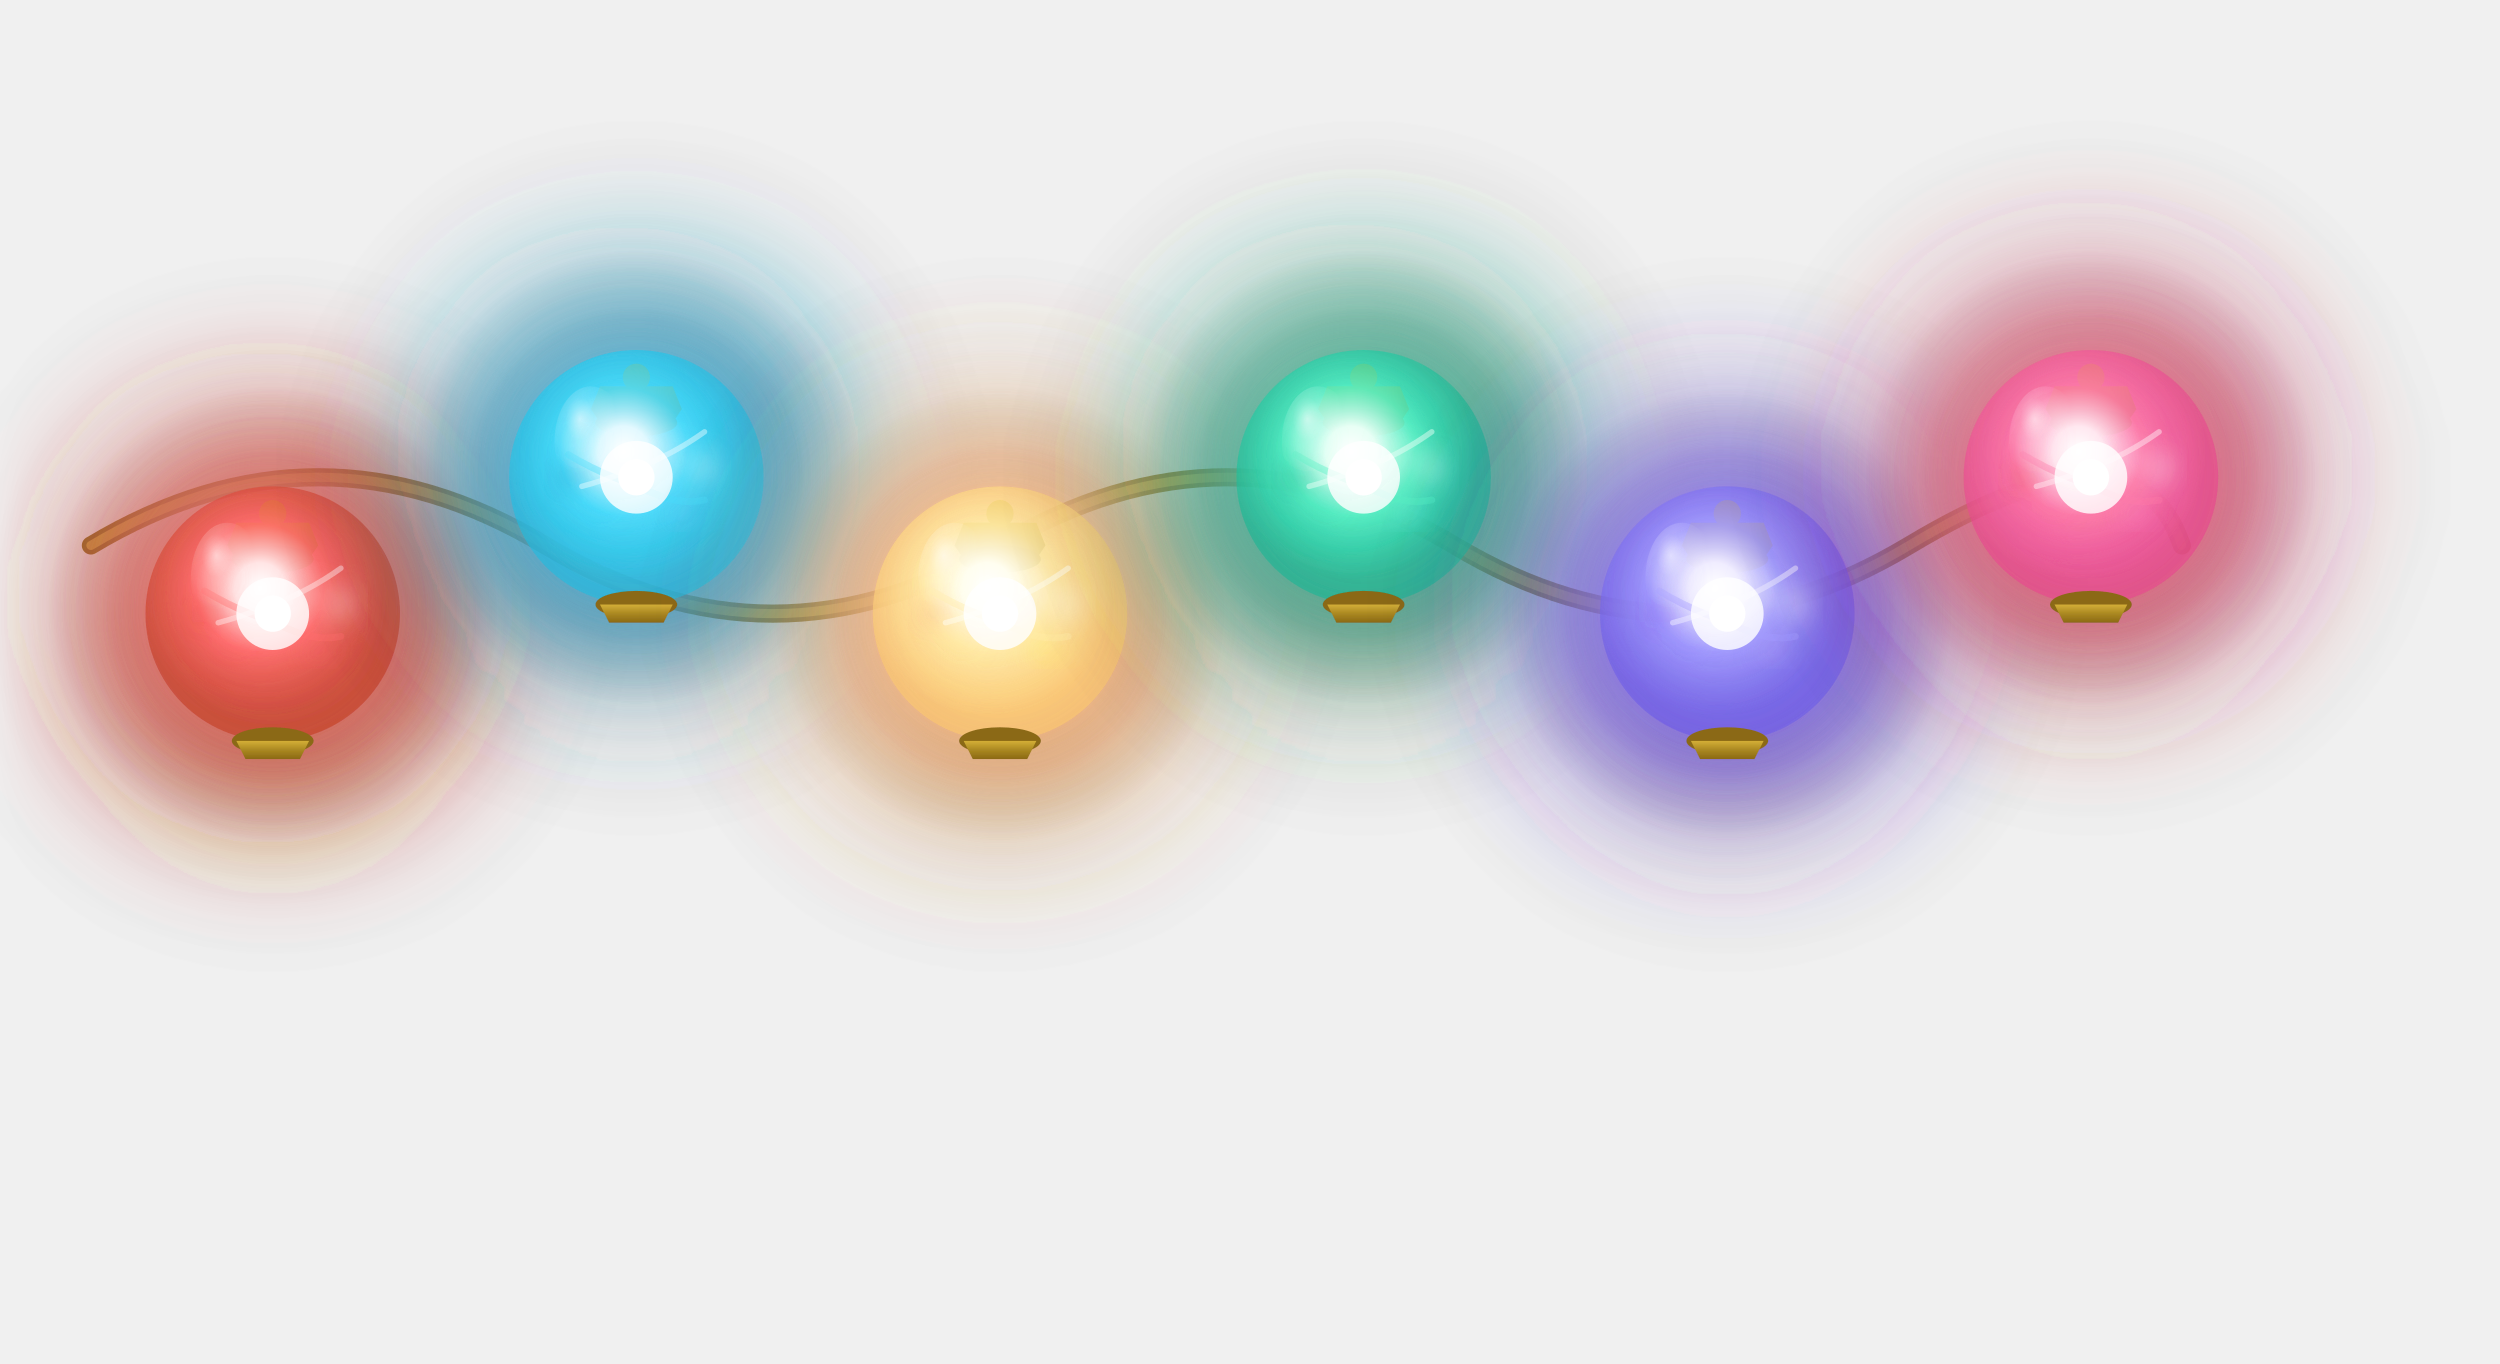
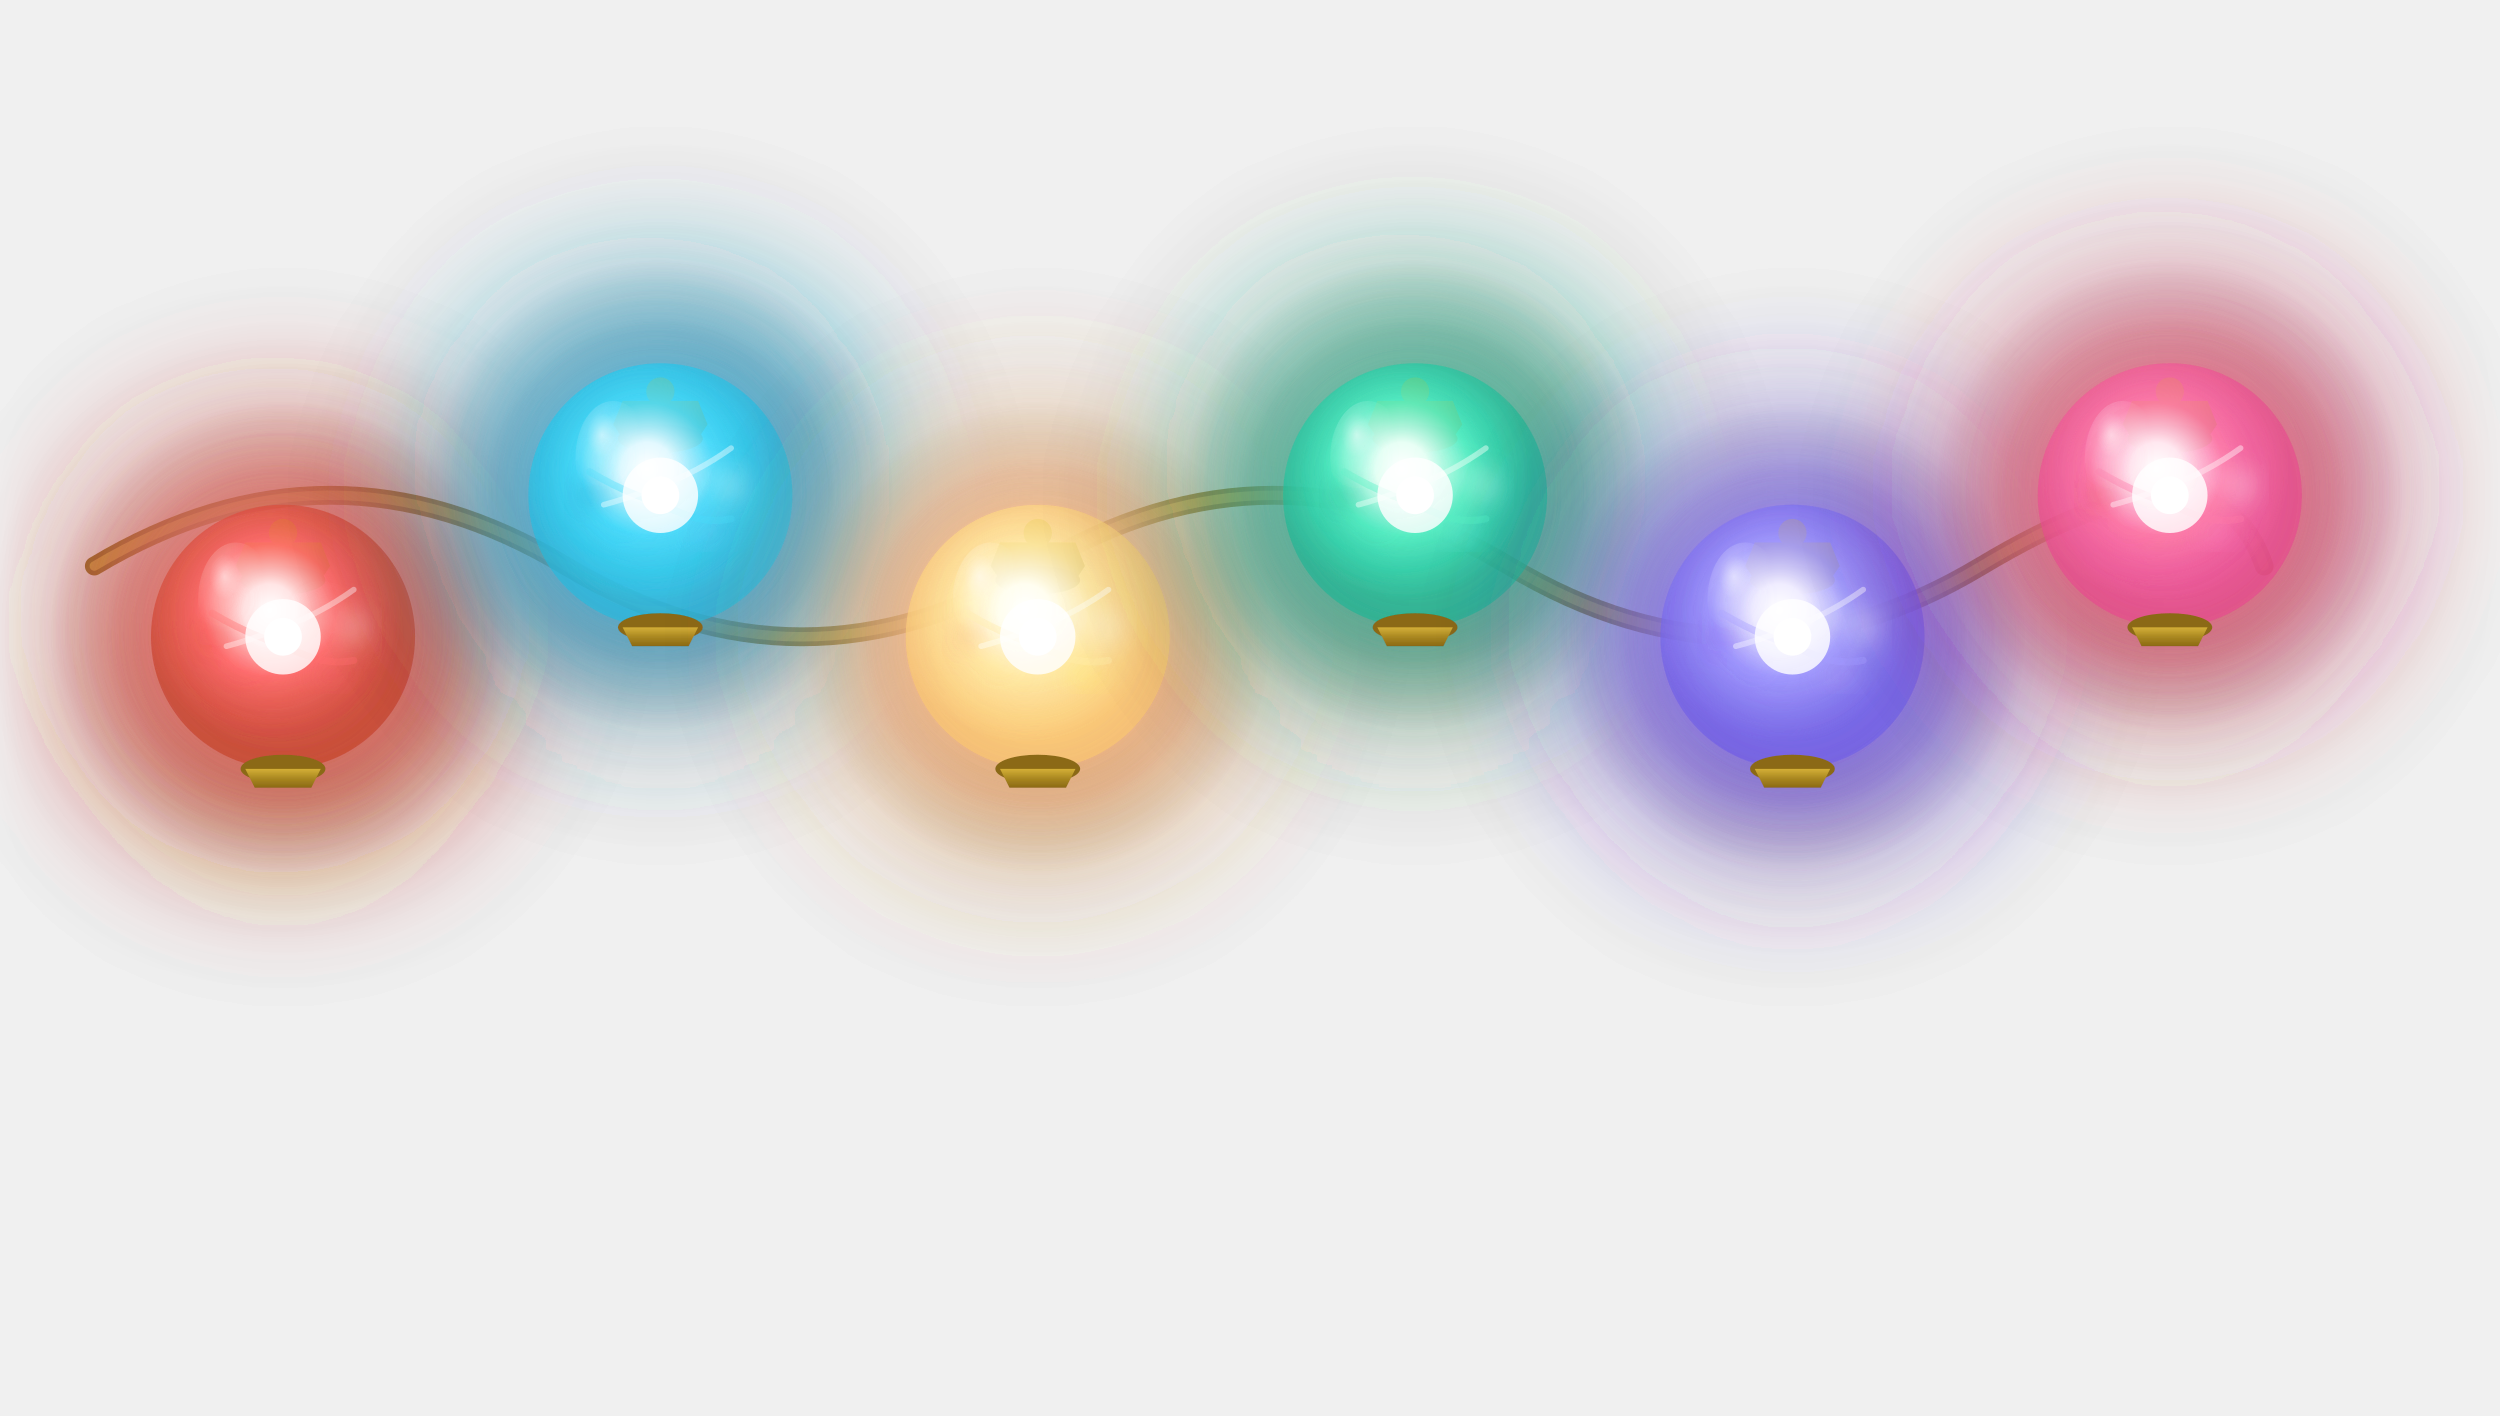
- <svg xmlns="http://www.w3.org/2000/svg" viewBox="0 0 550 300" width="550" height="300">
+ <svg xmlns="http://www.w3.org/2000/svg" viewBox="0 0 530 300" width="530" height="300">
  <defs>
    <filter id="etherealGlow" height="500%" width="500%" x="-200%" y="-200%">
      <feGaussianBlur stdDeviation="15" result="blur1" />
      <feGaussianBlur stdDeviation="8" result="blur2" />
      <feGaussianBlur stdDeviation="4" result="blur3" />
      <feColorMatrix in="blur1" type="matrix" values="1 0 0 0 0  0 1 0 0 0  0 0 1 0 0  0 0 0 0.6 0" />
      <feMerge>
        <feMergeNode />
        <feMergeNode in="blur2" />
        <feMergeNode in="blur3" />
        <feMergeNode in="SourceGraphic" />
      </feMerge>
    </filter>
    <filter id="particleGlow">
      <feGaussianBlur stdDeviation="3" />
      <feColorMatrix type="matrix" values="1.2 0 0 0 0  0 1.2 0 0 0  0 0 1.2 0 0  0 0 0 1 0" />
    </filter>
    <radialGradient id="energySwirl1">
      <stop offset="0%" style="stop-color:#ff6b6b;stop-opacity:0" />
      <stop offset="40%" style="stop-color:#ee5a6f;stop-opacity:0.8" />
      <stop offset="70%" style="stop-color:#c23616;stop-opacity:0.6" />
      <stop offset="100%" style="stop-color:#4a1a1a;stop-opacity:0" />
    </radialGradient>
    <radialGradient id="energySwirl2">
      <stop offset="0%" style="stop-color:#48dbfb;stop-opacity:0" />
      <stop offset="40%" style="stop-color:#0abde3;stop-opacity:0.8" />
      <stop offset="70%" style="stop-color:#006494;stop-opacity:0.6" />
      <stop offset="100%" style="stop-color:#001a2e;stop-opacity:0" />
    </radialGradient>
    <radialGradient id="energySwirl3">
      <stop offset="0%" style="stop-color:#ffeaa7;stop-opacity:0" />
      <stop offset="40%" style="stop-color:#fdcb6e;stop-opacity:0.8" />
      <stop offset="70%" style="stop-color:#e17055;stop-opacity:0.6" />
      <stop offset="100%" style="stop-color:#4a2a1a;stop-opacity:0" />
    </radialGradient>
    <radialGradient id="energySwirl4">
      <stop offset="0%" style="stop-color:#55efc4;stop-opacity:0" />
      <stop offset="40%" style="stop-color:#00b894;stop-opacity:0.8" />
      <stop offset="70%" style="stop-color:#00695c;stop-opacity:0.6" />
      <stop offset="100%" style="stop-color:#001a16;stop-opacity:0" />
    </radialGradient>
    <radialGradient id="energySwirl5">
      <stop offset="0%" style="stop-color:#a29bfe;stop-opacity:0" />
      <stop offset="40%" style="stop-color:#6c5ce7;stop-opacity:0.8" />
      <stop offset="70%" style="stop-color:#5f27cd;stop-opacity:0.6" />
      <stop offset="100%" style="stop-color:#1a0a2e;stop-opacity:0" />
    </radialGradient>
    <radialGradient id="energySwirl6">
      <stop offset="0%" style="stop-color:#fd79a8;stop-opacity:0" />
      <stop offset="40%" style="stop-color:#e84393;stop-opacity:0.8" />
      <stop offset="70%" style="stop-color:#c0392b;stop-opacity:0.6" />
      <stop offset="100%" style="stop-color:#2e1a1a;stop-opacity:0" />
    </radialGradient>
    <radialGradient id="orbCore1" cx="45%" cy="40%">
      <stop offset="0%" style="stop-color:#ffffff;stop-opacity:1" />
      <stop offset="20%" style="stop-color:#ffe5e5;stop-opacity:1" />
      <stop offset="50%" style="stop-color:#ff6b6b;stop-opacity:0.9" />
      <stop offset="100%" style="stop-color:#c23616;stop-opacity:0.6" />
    </radialGradient>
    <radialGradient id="orbCore2" cx="45%" cy="40%">
      <stop offset="0%" style="stop-color:#ffffff;stop-opacity:1" />
      <stop offset="20%" style="stop-color:#e3f9ff;stop-opacity:1" />
      <stop offset="50%" style="stop-color:#48dbfb;stop-opacity:0.9" />
      <stop offset="100%" style="stop-color:#0abde3;stop-opacity:0.6" />
    </radialGradient>
    <radialGradient id="orbCore3" cx="45%" cy="40%">
      <stop offset="0%" style="stop-color:#ffffff;stop-opacity:1" />
      <stop offset="20%" style="stop-color:#fffef0;stop-opacity:1" />
      <stop offset="50%" style="stop-color:#ffeaa7;stop-opacity:0.9" />
      <stop offset="100%" style="stop-color:#fdcb6e;stop-opacity:0.6" />
    </radialGradient>
    <radialGradient id="orbCore4" cx="45%" cy="40%">
      <stop offset="0%" style="stop-color:#ffffff;stop-opacity:1" />
      <stop offset="20%" style="stop-color:#e8fff5;stop-opacity:1" />
      <stop offset="50%" style="stop-color:#55efc4;stop-opacity:0.9" />
      <stop offset="100%" style="stop-color:#00b894;stop-opacity:0.6" />
    </radialGradient>
    <radialGradient id="orbCore5" cx="45%" cy="40%">
      <stop offset="0%" style="stop-color:#ffffff;stop-opacity:1" />
      <stop offset="20%" style="stop-color:#f0edff;stop-opacity:1" />
      <stop offset="50%" style="stop-color:#a29bfe;stop-opacity:0.9" />
      <stop offset="100%" style="stop-color:#6c5ce7;stop-opacity:0.6" />
    </radialGradient>
    <radialGradient id="orbCore6" cx="45%" cy="40%">
      <stop offset="0%" style="stop-color:#ffffff;stop-opacity:1" />
      <stop offset="20%" style="stop-color:#ffe8f0;stop-opacity:1" />
      <stop offset="50%" style="stop-color:#fd79a8;stop-opacity:0.9" />
      <stop offset="100%" style="stop-color:#e84393;stop-opacity:0.6" />
    </radialGradient>
    <radialGradient id="glassOverlay" cx="35%" cy="30%">
      <stop offset="0%" style="stop-color:#ffffff;stop-opacity:0.6" />
      <stop offset="40%" style="stop-color:#ffffff;stop-opacity:0.2" />
      <stop offset="100%" style="stop-color:#ffffff;stop-opacity:0" />
    </radialGradient>
    <linearGradient id="brass" x1="0%" y1="0%" x2="0%" y2="100%">
      <stop offset="0%" style="stop-color:#d4af37;stop-opacity:1" />
      <stop offset="50%" style="stop-color:#aa8821;stop-opacity:1" />
      <stop offset="100%" style="stop-color:#8b6914;stop-opacity:1" />
    </linearGradient>
  </defs>
  <path d="M 20,120 Q 70,90 120,120 T 220,120 T 320,120 T 420,120 T 480,120" stroke="#8b6914" stroke-width="4" fill="none" stroke-linecap="round" />
  <path d="M 20,120 Q 70,90 120,120 T 220,120 T 320,120 T 420,120 T 480,120" stroke="#d4af37" stroke-width="2" fill="none" stroke-linecap="round" opacity="0.8" />
  <g transform="translate(60, 115)" filter="url(#etherealGlow)">
    <circle cx="0" cy="20" r="50" fill="url(#energySwirl1)" opacity="0.4" />
    <circle cx="0" cy="20" r="38" fill="url(#energySwirl1)" opacity="0.3" />
    <path d="M -8,0 L -10,5 L -8,8 L 8,8 L 10,5 L 8,0 Z" fill="url(#brass)" />
    <circle cx="0" cy="-2" r="3" fill="#d4af37" />
    <ellipse cx="0" cy="8" rx="9" ry="3" fill="#8b6914" />
    <circle cx="0" cy="20" r="28" fill="url(#orbCore1)" />
    <g opacity="0.7" filter="url(#particleGlow)">
      <circle cx="-12" cy="12" r="2" fill="#ff6b6b" />
      <circle cx="15" cy="18" r="2.5" fill="#ffe5e5" />
      <circle cx="-8" cy="25" r="1.5" fill="#ff4757" />
      <circle cx="10" cy="28" r="2" fill="#ee5a6f" />
      <circle cx="-15" cy="20" r="1.8" fill="#c23616" />
      <circle cx="8" cy="15" r="2.2" fill="#ff8787" />
    </g>
    <path d="M -15,15 Q -10,18 -5,20 T 5,24 T 15,25" stroke="#ff6b6b" stroke-width="1.5" fill="none" opacity="0.4" stroke-linecap="round" />
    <path d="M 15,10 Q 8,15 0,18 T -12,22" stroke="#ffe5e5" stroke-width="1.2" fill="none" opacity="0.5" stroke-linecap="round" />
    <ellipse cx="-10" cy="12" rx="8" ry="12" fill="url(#glassOverlay)" />
    <circle cx="0" cy="20" r="8" fill="#ffffff" opacity="0.8" />
    <circle cx="0" cy="20" r="4" fill="#ffffff" />
    <ellipse cx="0" cy="48" rx="9" ry="3" fill="#8b6914" />
    <path d="M -8,48 L -6,52 L 6,52 L 8,48 Z" fill="url(#brass)" />
  </g>
  <g transform="translate(140, 85)" filter="url(#etherealGlow)">
    <circle cx="0" cy="20" r="50" fill="url(#energySwirl2)" opacity="0.4" />
    <circle cx="0" cy="20" r="38" fill="url(#energySwirl2)" opacity="0.3" />
    <path d="M -8,0 L -10,5 L -8,8 L 8,8 L 10,5 L 8,0 Z" fill="url(#brass)" />
    <circle cx="0" cy="-2" r="3" fill="#d4af37" />
    <ellipse cx="0" cy="8" rx="9" ry="3" fill="#8b6914" />
    <circle cx="0" cy="20" r="28" fill="url(#orbCore2)" />
    <g opacity="0.7" filter="url(#particleGlow)">
      <circle cx="-12" cy="12" r="2" fill="#48dbfb" />
      <circle cx="15" cy="18" r="2.5" fill="#e3f9ff" />
      <circle cx="-8" cy="25" r="1.5" fill="#0abde3" />
      <circle cx="10" cy="28" r="2" fill="#74b9ff" />
      <circle cx="-15" cy="20" r="1.8" fill="#006494" />
      <circle cx="8" cy="15" r="2.2" fill="#a5d8ff" />
    </g>
    <path d="M -15,15 Q -10,18 -5,20 T 5,24 T 15,25" stroke="#48dbfb" stroke-width="1.5" fill="none" opacity="0.4" stroke-linecap="round" />
    <path d="M 15,10 Q 8,15 0,18 T -12,22" stroke="#e3f9ff" stroke-width="1.2" fill="none" opacity="0.5" stroke-linecap="round" />
    <ellipse cx="-10" cy="12" rx="8" ry="12" fill="url(#glassOverlay)" />
    <circle cx="0" cy="20" r="8" fill="#ffffff" opacity="0.8" />
    <circle cx="0" cy="20" r="4" fill="#ffffff" />
    <ellipse cx="0" cy="48" rx="9" ry="3" fill="#8b6914" />
    <path d="M -8,48 L -6,52 L 6,52 L 8,48 Z" fill="url(#brass)" />
  </g>
  <g transform="translate(220, 115)" filter="url(#etherealGlow)">
    <circle cx="0" cy="20" r="50" fill="url(#energySwirl3)" opacity="0.4" />
    <circle cx="0" cy="20" r="38" fill="url(#energySwirl3)" opacity="0.3" />
    <path d="M -8,0 L -10,5 L -8,8 L 8,8 L 10,5 L 8,0 Z" fill="url(#brass)" />
    <circle cx="0" cy="-2" r="3" fill="#d4af37" />
    <ellipse cx="0" cy="8" rx="9" ry="3" fill="#8b6914" />
    <circle cx="0" cy="20" r="28" fill="url(#orbCore3)" />
    <g opacity="0.7" filter="url(#particleGlow)">
      <circle cx="-12" cy="12" r="2" fill="#ffeaa7" />
      <circle cx="15" cy="18" r="2.5" fill="#fffef0" />
      <circle cx="-8" cy="25" r="1.5" fill="#fdcb6e" />
      <circle cx="10" cy="28" r="2" fill="#ffed4e" />
      <circle cx="-15" cy="20" r="1.8" fill="#e17055" />
      <circle cx="8" cy="15" r="2.2" fill="#fff9db" />
    </g>
    <path d="M -15,15 Q -10,18 -5,20 T 5,24 T 15,25" stroke="#ffeaa7" stroke-width="1.5" fill="none" opacity="0.4" stroke-linecap="round" />
    <path d="M 15,10 Q 8,15 0,18 T -12,22" stroke="#fffef0" stroke-width="1.2" fill="none" opacity="0.5" stroke-linecap="round" />
    <ellipse cx="-10" cy="12" rx="8" ry="12" fill="url(#glassOverlay)" />
    <circle cx="0" cy="20" r="8" fill="#ffffff" opacity="0.8" />
    <circle cx="0" cy="20" r="4" fill="#ffffff" />
    <ellipse cx="0" cy="48" rx="9" ry="3" fill="#8b6914" />
    <path d="M -8,48 L -6,52 L 6,52 L 8,48 Z" fill="url(#brass)" />
  </g>
  <g transform="translate(300, 85)" filter="url(#etherealGlow)">
    <circle cx="0" cy="20" r="50" fill="url(#energySwirl4)" opacity="0.4" />
    <circle cx="0" cy="20" r="38" fill="url(#energySwirl4)" opacity="0.3" />
    <path d="M -8,0 L -10,5 L -8,8 L 8,8 L 10,5 L 8,0 Z" fill="url(#brass)" />
    <circle cx="0" cy="-2" r="3" fill="#d4af37" />
    <ellipse cx="0" cy="8" rx="9" ry="3" fill="#8b6914" />
    <circle cx="0" cy="20" r="28" fill="url(#orbCore4)" />
    <g opacity="0.7" filter="url(#particleGlow)">
      <circle cx="-12" cy="12" r="2" fill="#55efc4" />
      <circle cx="15" cy="18" r="2.5" fill="#e8fff5" />
      <circle cx="-8" cy="25" r="1.5" fill="#00b894" />
      <circle cx="10" cy="28" r="2" fill="#81ecec" />
      <circle cx="-15" cy="20" r="1.8" fill="#00695c" />
      <circle cx="8" cy="15" r="2.2" fill="#b2f2d7" />
    </g>
    <path d="M -15,15 Q -10,18 -5,20 T 5,24 T 15,25" stroke="#55efc4" stroke-width="1.5" fill="none" opacity="0.4" stroke-linecap="round" />
    <path d="M 15,10 Q 8,15 0,18 T -12,22" stroke="#e8fff5" stroke-width="1.2" fill="none" opacity="0.5" stroke-linecap="round" />
    <ellipse cx="-10" cy="12" rx="8" ry="12" fill="url(#glassOverlay)" />
    <circle cx="0" cy="20" r="8" fill="#ffffff" opacity="0.8" />
    <circle cx="0" cy="20" r="4" fill="#ffffff" />
    <ellipse cx="0" cy="48" rx="9" ry="3" fill="#8b6914" />
    <path d="M -8,48 L -6,52 L 6,52 L 8,48 Z" fill="url(#brass)" />
  </g>
  <g transform="translate(380, 115)" filter="url(#etherealGlow)">
    <circle cx="0" cy="20" r="50" fill="url(#energySwirl5)" opacity="0.4" />
    <circle cx="0" cy="20" r="38" fill="url(#energySwirl5)" opacity="0.3" />
    <path d="M -8,0 L -10,5 L -8,8 L 8,8 L 10,5 L 8,0 Z" fill="url(#brass)" />
    <circle cx="0" cy="-2" r="3" fill="#d4af37" />
    <ellipse cx="0" cy="8" rx="9" ry="3" fill="#8b6914" />
    <circle cx="0" cy="20" r="28" fill="url(#orbCore5)" />
    <g opacity="0.7" filter="url(#particleGlow)">
      <circle cx="-12" cy="12" r="2" fill="#a29bfe" />
      <circle cx="15" cy="18" r="2.5" fill="#f0edff" />
      <circle cx="-8" cy="25" r="1.5" fill="#6c5ce7" />
      <circle cx="10" cy="28" r="2" fill="#b19cd9" />
      <circle cx="-15" cy="20" r="1.8" fill="#5f27cd" />
      <circle cx="8" cy="15" r="2.2" fill="#dfe4ff" />
    </g>
    <path d="M -15,15 Q -10,18 -5,20 T 5,24 T 15,25" stroke="#a29bfe" stroke-width="1.5" fill="none" opacity="0.4" stroke-linecap="round" />
    <path d="M 15,10 Q 8,15 0,18 T -12,22" stroke="#f0edff" stroke-width="1.2" fill="none" opacity="0.5" stroke-linecap="round" />
    <ellipse cx="-10" cy="12" rx="8" ry="12" fill="url(#glassOverlay)" />
    <circle cx="0" cy="20" r="8" fill="#ffffff" opacity="0.8" />
    <circle cx="0" cy="20" r="4" fill="#ffffff" />
    <ellipse cx="0" cy="48" rx="9" ry="3" fill="#8b6914" />
    <path d="M -8,48 L -6,52 L 6,52 L 8,48 Z" fill="url(#brass)" />
  </g>
  <g transform="translate(460, 85)" filter="url(#etherealGlow)">
    <circle cx="0" cy="20" r="50" fill="url(#energySwirl6)" opacity="0.4" />
    <circle cx="0" cy="20" r="38" fill="url(#energySwirl6)" opacity="0.3" />
    <path d="M -8,0 L -10,5 L -8,8 L 8,8 L 10,5 L 8,0 Z" fill="url(#brass)" />
    <circle cx="0" cy="-2" r="3" fill="#d4af37" />
    <ellipse cx="0" cy="8" rx="9" ry="3" fill="#8b6914" />
    <circle cx="0" cy="20" r="28" fill="url(#orbCore6)" />
    <g opacity="0.7" filter="url(#particleGlow)">
      <circle cx="-12" cy="12" r="2" fill="#fd79a8" />
      <circle cx="15" cy="18" r="2.5" fill="#ffe8f0" />
      <circle cx="-8" cy="25" r="1.5" fill="#e84393" />
      <circle cx="10" cy="28" r="2" fill="#ff8ac4" />
      <circle cx="-15" cy="20" r="1.8" fill="#c0392b" />
      <circle cx="8" cy="15" r="2.2" fill="#ffb3d9" />
    </g>
    <path d="M -15,15 Q -10,18 -5,20 T 5,24 T 15,25" stroke="#fd79a8" stroke-width="1.5" fill="none" opacity="0.4" stroke-linecap="round" />
    <path d="M 15,10 Q 8,15 0,18 T -12,22" stroke="#ffe8f0" stroke-width="1.2" fill="none" opacity="0.5" stroke-linecap="round" />
    <ellipse cx="-10" cy="12" rx="8" ry="12" fill="url(#glassOverlay)" />
    <circle cx="0" cy="20" r="8" fill="#ffffff" opacity="0.8" />
    <circle cx="0" cy="20" r="4" fill="#ffffff" />
    <ellipse cx="0" cy="48" rx="9" ry="3" fill="#8b6914" />
    <path d="M -8,48 L -6,52 L 6,52 L 8,48 Z" fill="url(#brass)" />
  </g>
</svg>
